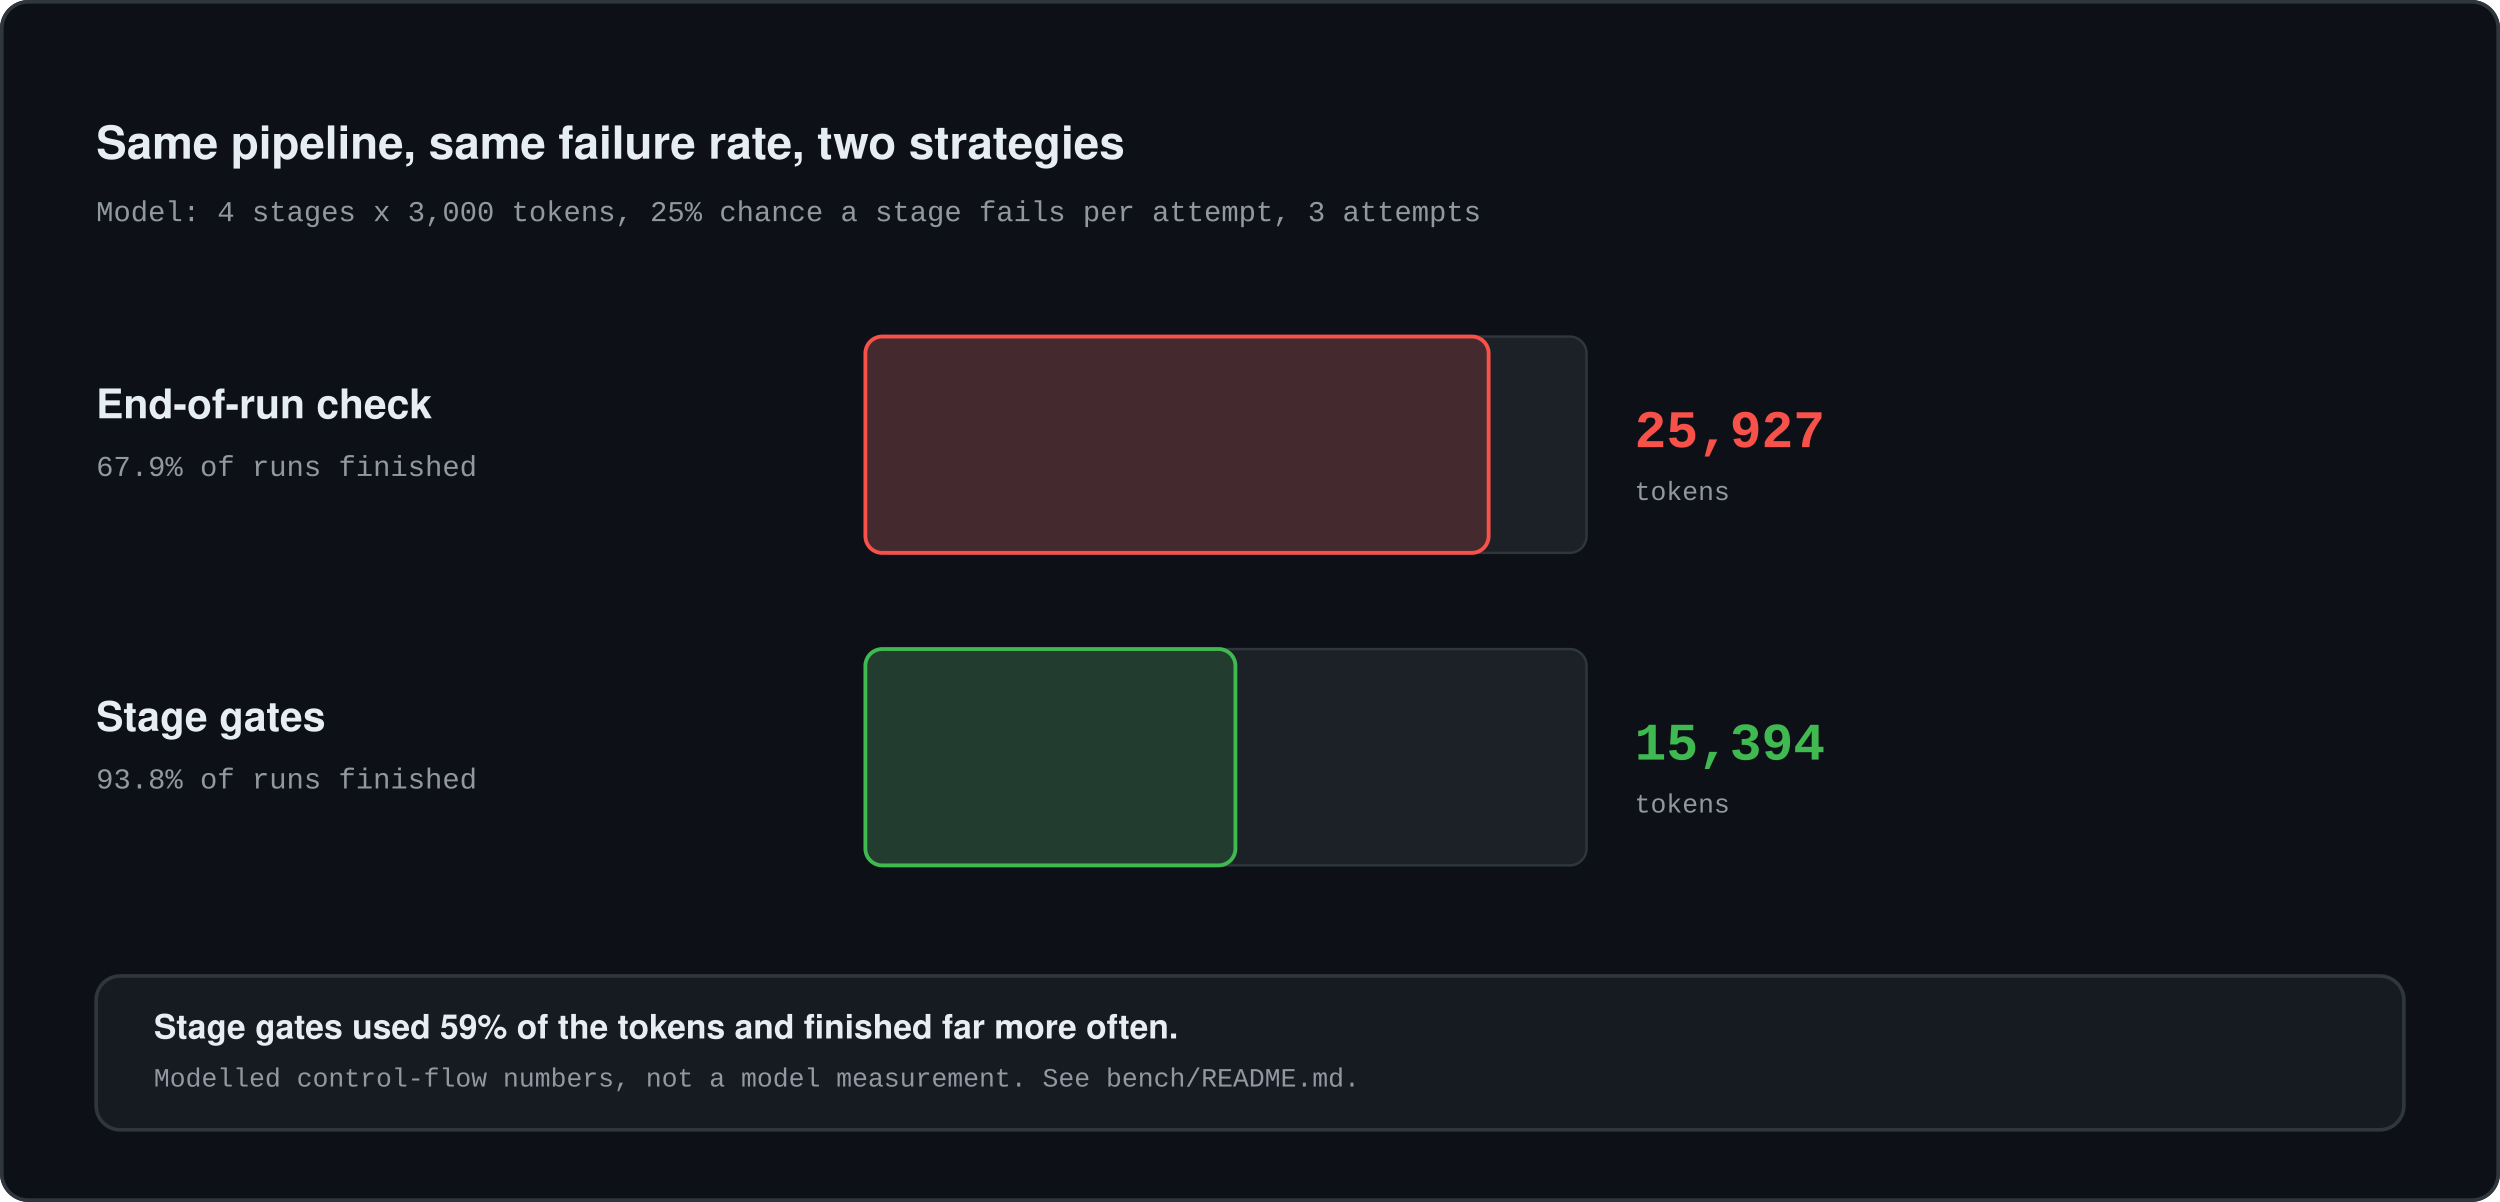
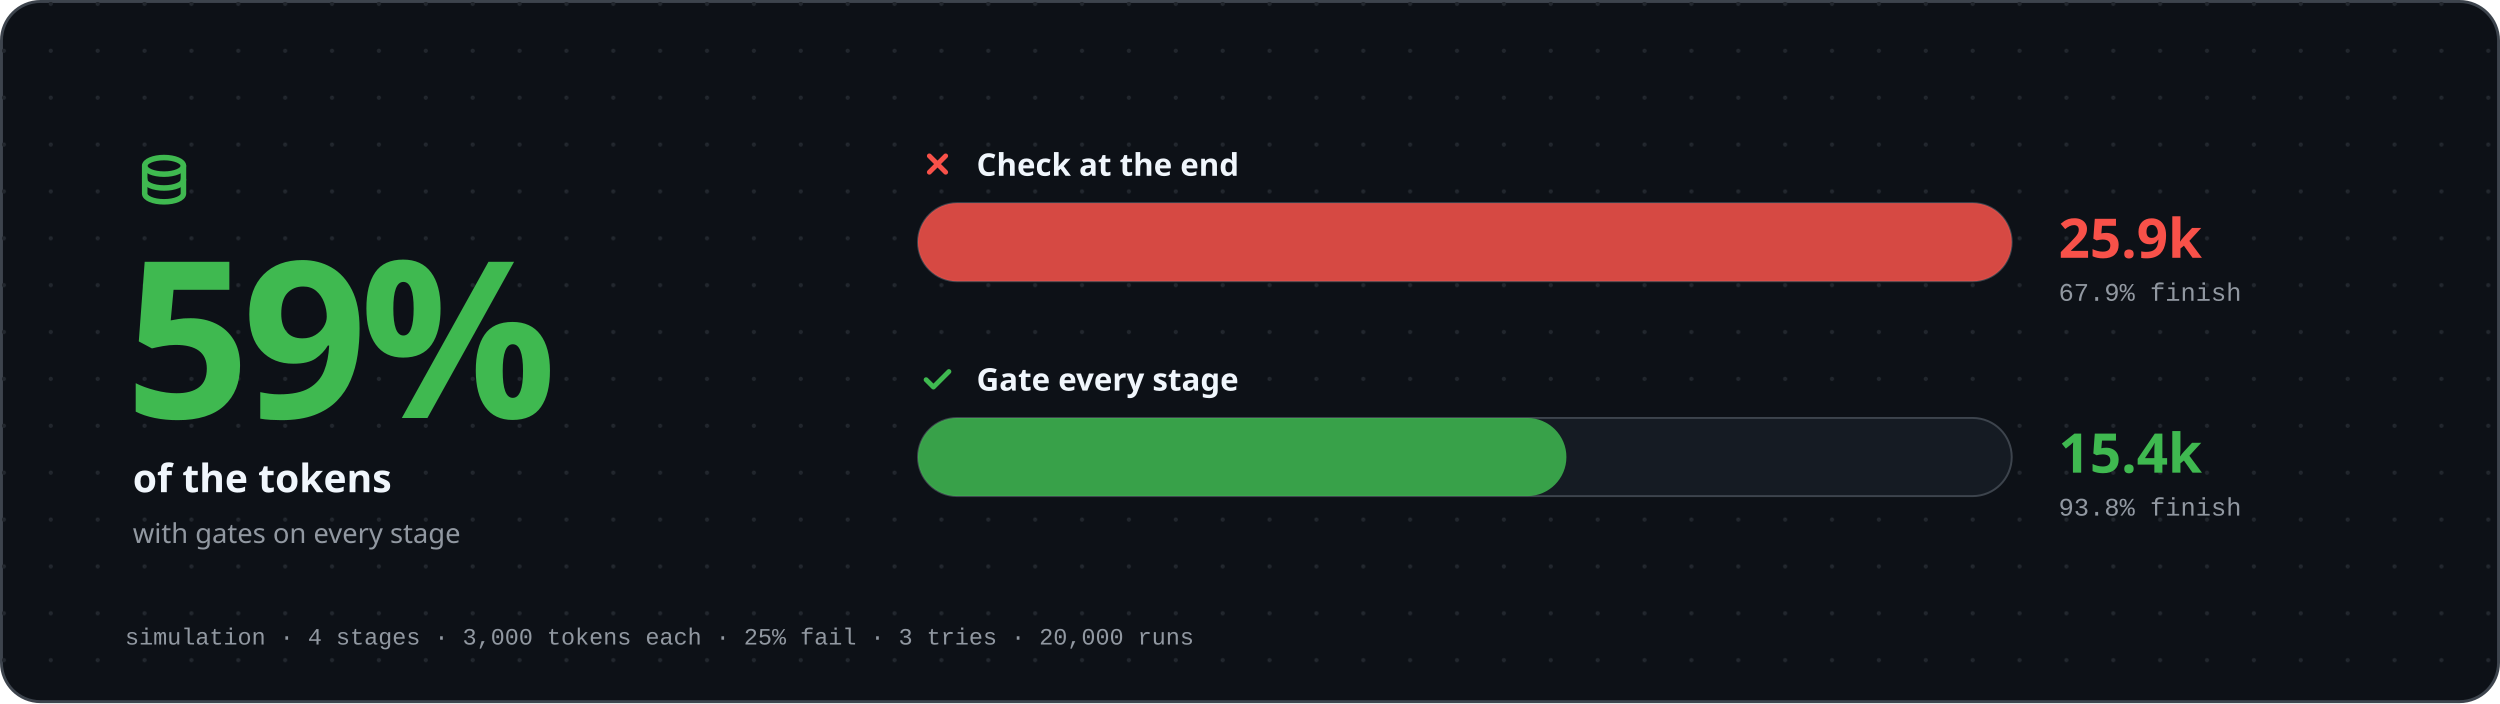
- <svg xmlns="http://www.w3.org/2000/svg" width="1040" height="500" viewBox="0 0 1040 500" role="img" aria-labelledby="t" aria-describedby="d">
+ <svg xmlns="http://www.w3.org/2000/svg" width="1280" height="360" viewBox="0 0 1280 360" role="img" aria-labelledby="t" aria-describedby="d">
  <defs>
-     <marker id="a" viewBox="0 0 10 10" refX="9" refY="5" markerWidth="7" markerHeight="7" orient="auto">
-       <path d="M0 0 L10 5 L0 10 z" fill="#9198a1" />
+     <pattern id="dots" width="24" height="24" patternUnits="userSpaceOnUse">
+       <circle cx="2" cy="2" r="1.1" fill="#21262d" />
+     </pattern>
+     <filter id="sh" x="-30%" y="-30%" width="160%" height="170%">
+       <feDropShadow dx="0" dy="6" stdDeviation="9" flood-color="#000" flood-opacity="0.45" />
+     </filter>
+     <marker id="am" viewBox="0 0 10 10" refX="8" refY="5" markerWidth="7" markerHeight="7" orient="auto">
+       <path d="M0 0L10 5L0 10z" fill="#9198a1" />
    </marker>
-     <marker id="af" viewBox="0 0 10 10" refX="9" refY="5" markerWidth="7" markerHeight="7" orient="auto">
-       <path d="M0 0 L10 5 L0 10 z" fill="#f85149" />
+     <marker id="ag" viewBox="0 0 10 10" refX="8" refY="5" markerWidth="7" markerHeight="7" orient="auto">
+       <path d="M0 0L10 5L0 10z" fill="#3fb950" />
+     </marker>
+     <marker id="ar" viewBox="0 0 10 10" refX="8" refY="5" markerWidth="7" markerHeight="7" orient="auto">
+       <path d="M0 0L10 5L0 10z" fill="#f85149" />
    </marker>
  </defs>
-   <rect width="1040" height="500" rx="12" fill="#0d1117" />
-   <rect x="0.75" y="0.75" width="1038.5" height="498.5" rx="11" fill="none" stroke="#30363d" stroke-width="1.5" />
-   <text x="40" y="66" font-size="19" font-family="-apple-system, BlinkMacSystemFont, 'Segoe UI', Helvetica, Arial, sans-serif" fill="#e6edf3" font-weight="700">Same pipeline, same failure rate, two strategies</text>
-   <text x="40" y="92" font-size="12" font-family="ui-monospace, SFMono-Regular, 'SF Mono', Menlo, Consolas, 'Liberation Mono', monospace" fill="#9198a1" font-weight="400">Model: 4 stages x 3,000 tokens, 25% chance a stage fails per attempt, 3 attempts</text>
-   <text x="40" y="174" font-size="17" font-family="-apple-system, BlinkMacSystemFont, 'Segoe UI', Helvetica, Arial, sans-serif" fill="#e6edf3" font-weight="700">End-of-run check</text>
-   <text x="40" y="198" font-size="12" font-family="ui-monospace, SFMono-Regular, 'SF Mono', Menlo, Consolas, 'Liberation Mono', monospace" fill="#9198a1" font-weight="400">67.9% of runs finished</text>
-   <rect x="360" y="140" width="300" height="90" rx="7" fill="#1c2128" stroke="#30363d" stroke-width="1" />
-   <rect x="360" y="140" width="259" height="90" rx="7" fill="#f85149" opacity="0.18" />
-   <rect x="360" y="140" width="259.27" height="90" rx="7" fill="none" stroke="#f85149" stroke-width="1.6" />
-   <text x="680" y="186" font-size="22" font-family="ui-monospace, SFMono-Regular, 'SF Mono', Menlo, Consolas, 'Liberation Mono', monospace" fill="#f85149" font-weight="700">25,927</text>
-   <text x="680" y="208" font-size="11" font-family="ui-monospace, SFMono-Regular, 'SF Mono', Menlo, Consolas, 'Liberation Mono', monospace" fill="#9198a1" font-weight="400">tokens</text>
-   <text x="40" y="304" font-size="17" font-family="-apple-system, BlinkMacSystemFont, 'Segoe UI', Helvetica, Arial, sans-serif" fill="#e6edf3" font-weight="700">Stage gates</text>
-   <text x="40" y="328" font-size="12" font-family="ui-monospace, SFMono-Regular, 'SF Mono', Menlo, Consolas, 'Liberation Mono', monospace" fill="#9198a1" font-weight="400">93.8% of runs finished</text>
-   <rect x="360" y="270" width="300" height="90" rx="7" fill="#1c2128" stroke="#30363d" stroke-width="1" />
-   <rect x="360" y="270" width="154" height="90" rx="7" fill="#3fb950" opacity="0.18" />
-   <rect x="360" y="270" width="153.94" height="90" rx="7" fill="none" stroke="#3fb950" stroke-width="1.6" />
-   <text x="680" y="316" font-size="22" font-family="ui-monospace, SFMono-Regular, 'SF Mono', Menlo, Consolas, 'Liberation Mono', monospace" fill="#3fb950" font-weight="700">15,394</text>
-   <text x="680" y="338" font-size="11" font-family="ui-monospace, SFMono-Regular, 'SF Mono', Menlo, Consolas, 'Liberation Mono', monospace" fill="#9198a1" font-weight="400">tokens</text>
-   <rect x="40" y="406" width="960" height="64" rx="10" fill="#161b22" stroke="#30363d" stroke-width="1.5" />
-   <text x="64" y="432" font-size="14" font-family="-apple-system, BlinkMacSystemFont, 'Segoe UI', Helvetica, Arial, sans-serif" fill="#e6edf3" font-weight="700">Stage gates used 59% of the tokens and finished far more often.</text>
-   <text x="64" y="452" font-size="11" font-family="ui-monospace, SFMono-Regular, 'SF Mono', Menlo, Consolas, 'Liberation Mono', monospace" fill="#9198a1" font-weight="400">Modelled control-flow numbers, not a model measurement. See bench/README.md.</text>
+   <rect x="0.75" y="0.75" width="1278.5" height="358.5" rx="20" fill="#0d1117" stroke="#3d444d" stroke-width="1.5" />
+   <rect x="1" y="1" width="1278" height="358" rx="20" fill="url(#dots)" />
+   <g transform="translate(67.0,75.0) scale(1.4167)" fill="none" stroke="#3fb950" stroke-width="2.0" stroke-linecap="round" stroke-linejoin="round">
+     <ellipse cx="12" cy="7" rx="7" ry="3" />
+     <path d="M5 7v5c0 1.7 3.1 3 7 3s7-1.3 7-3V7" />
+     <path d="M5 12v5c0 1.7 3.1 3 7 3s7-1.3 7-3v-5" />
+   </g>
+   <text x="64" y="214" font-size="112" font-family="-apple-system, BlinkMacSystemFont, 'Segoe UI', 'Noto Sans', Helvetica, Arial, sans-serif" fill="#3fb950" font-weight="800" letter-spacing="-4" xml:space="preserve" style="white-space:pre">59%</text>
+   <text x="68" y="252" font-size="20" font-family="-apple-system, BlinkMacSystemFont, 'Segoe UI', 'Noto Sans', Helvetica, Arial, sans-serif" fill="#f0f6fc" font-weight="700" xml:space="preserve" style="white-space:pre">of the tokens</text>
+   <text x="68" y="278" font-size="14" font-family="-apple-system, BlinkMacSystemFont, 'Segoe UI', 'Noto Sans', Helvetica, Arial, sans-serif" fill="#9198a1" font-weight="400" xml:space="preserve" style="white-space:pre">with gates on every stage</text>
+   <g transform="translate(470.0,74.0) scale(0.8333)" fill="none" stroke="#f85149" stroke-width="3" stroke-linecap="round" stroke-linejoin="round">
+     <path d="M7 7l10 10M17 7L7 17" />
+   </g>
+   <text x="500" y="90" font-size="16" font-family="-apple-system, BlinkMacSystemFont, 'Segoe UI', 'Noto Sans', Helvetica, Arial, sans-serif" fill="#f0f6fc" font-weight="700" xml:space="preserve" style="white-space:pre">Check at the end</text>
+   <rect x="470" y="104" width="560" height="40" rx="20.0" fill="#151b23" stroke="#3d444d" />
+   <rect x="470" y="104" width="560" height="40" rx="20.0" fill="#f85149" fill-opacity="0.85" />
+   <text x="1054" y="132" font-size="28" font-family="-apple-system, BlinkMacSystemFont, 'Segoe UI', 'Noto Sans', Helvetica, Arial, sans-serif" fill="#f85149" font-weight="800" xml:space="preserve" style="white-space:pre">25.9k</text>
+   <text x="1054" y="154" font-size="13" font-family="ui-monospace, SFMono-Regular, 'SF Mono', Menlo, Consolas, 'Liberation Mono', monospace" fill="#9198a1" font-weight="400" xml:space="preserve" style="white-space:pre">67.9% finish</text>
+   <g transform="translate(470.0,184.0) scale(0.8333)" fill="none" stroke="#3fb950" stroke-width="3" stroke-linecap="round" stroke-linejoin="round">
+     <path d="M5 12.5l4.5 4.5L19 7.5" />
+   </g>
+   <text x="500" y="200" font-size="16" font-family="-apple-system, BlinkMacSystemFont, 'Segoe UI', 'Noto Sans', Helvetica, Arial, sans-serif" fill="#f0f6fc" font-weight="700" xml:space="preserve" style="white-space:pre">Gate every stage</text>
+   <rect x="470" y="214" width="560" height="40" rx="20.0" fill="#151b23" stroke="#3d444d" />
+   <rect x="470" y="214" width="332" height="40" rx="20.0" fill="#3fb950" fill-opacity="0.85" />
+   <text x="1054" y="242" font-size="28" font-family="-apple-system, BlinkMacSystemFont, 'Segoe UI', 'Noto Sans', Helvetica, Arial, sans-serif" fill="#3fb950" font-weight="800" xml:space="preserve" style="white-space:pre">15.4k</text>
+   <text x="1054" y="264" font-size="13" font-family="ui-monospace, SFMono-Regular, 'SF Mono', Menlo, Consolas, 'Liberation Mono', monospace" fill="#9198a1" font-weight="400" xml:space="preserve" style="white-space:pre">93.8% finish</text>
+   <text x="64" y="330" font-size="12" font-family="ui-monospace, SFMono-Regular, 'SF Mono', Menlo, Consolas, 'Liberation Mono', monospace" fill="#9198a1" font-weight="400" xml:space="preserve" style="white-space:pre">simulation · 4 stages · 3,000 tokens each · 25% fail · 3 tries · 20,000 runs</text>
</svg>
